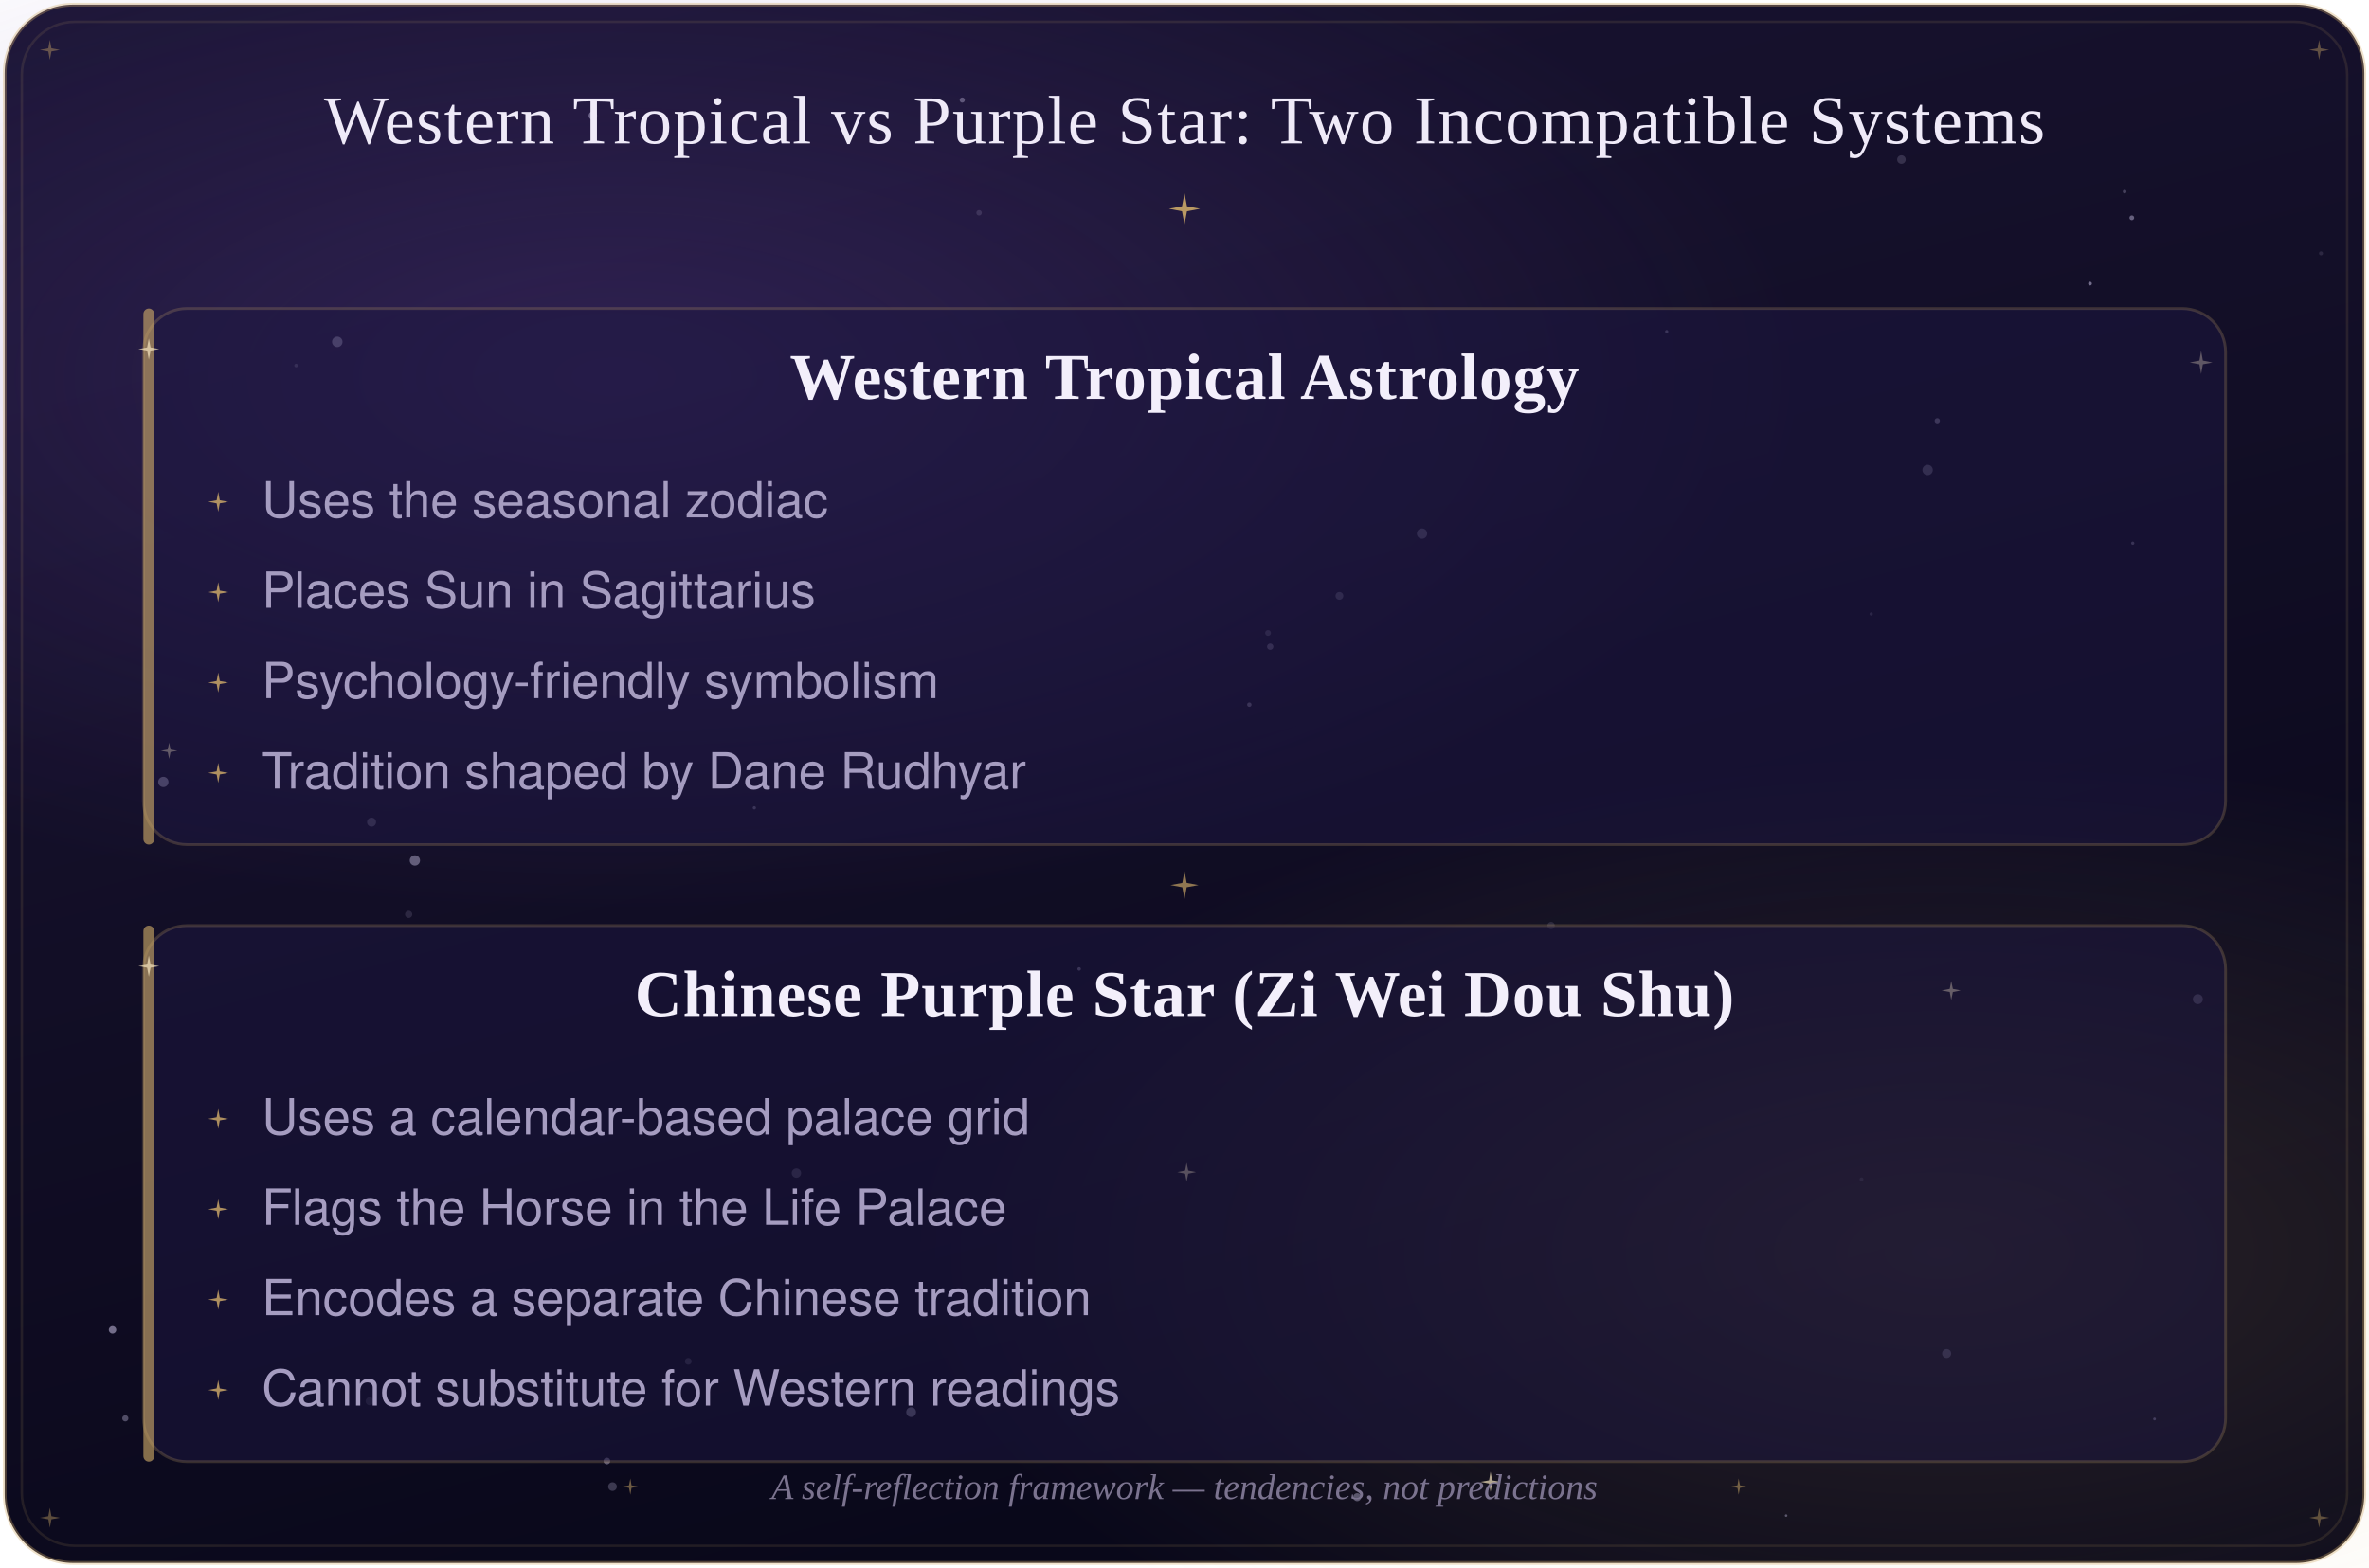
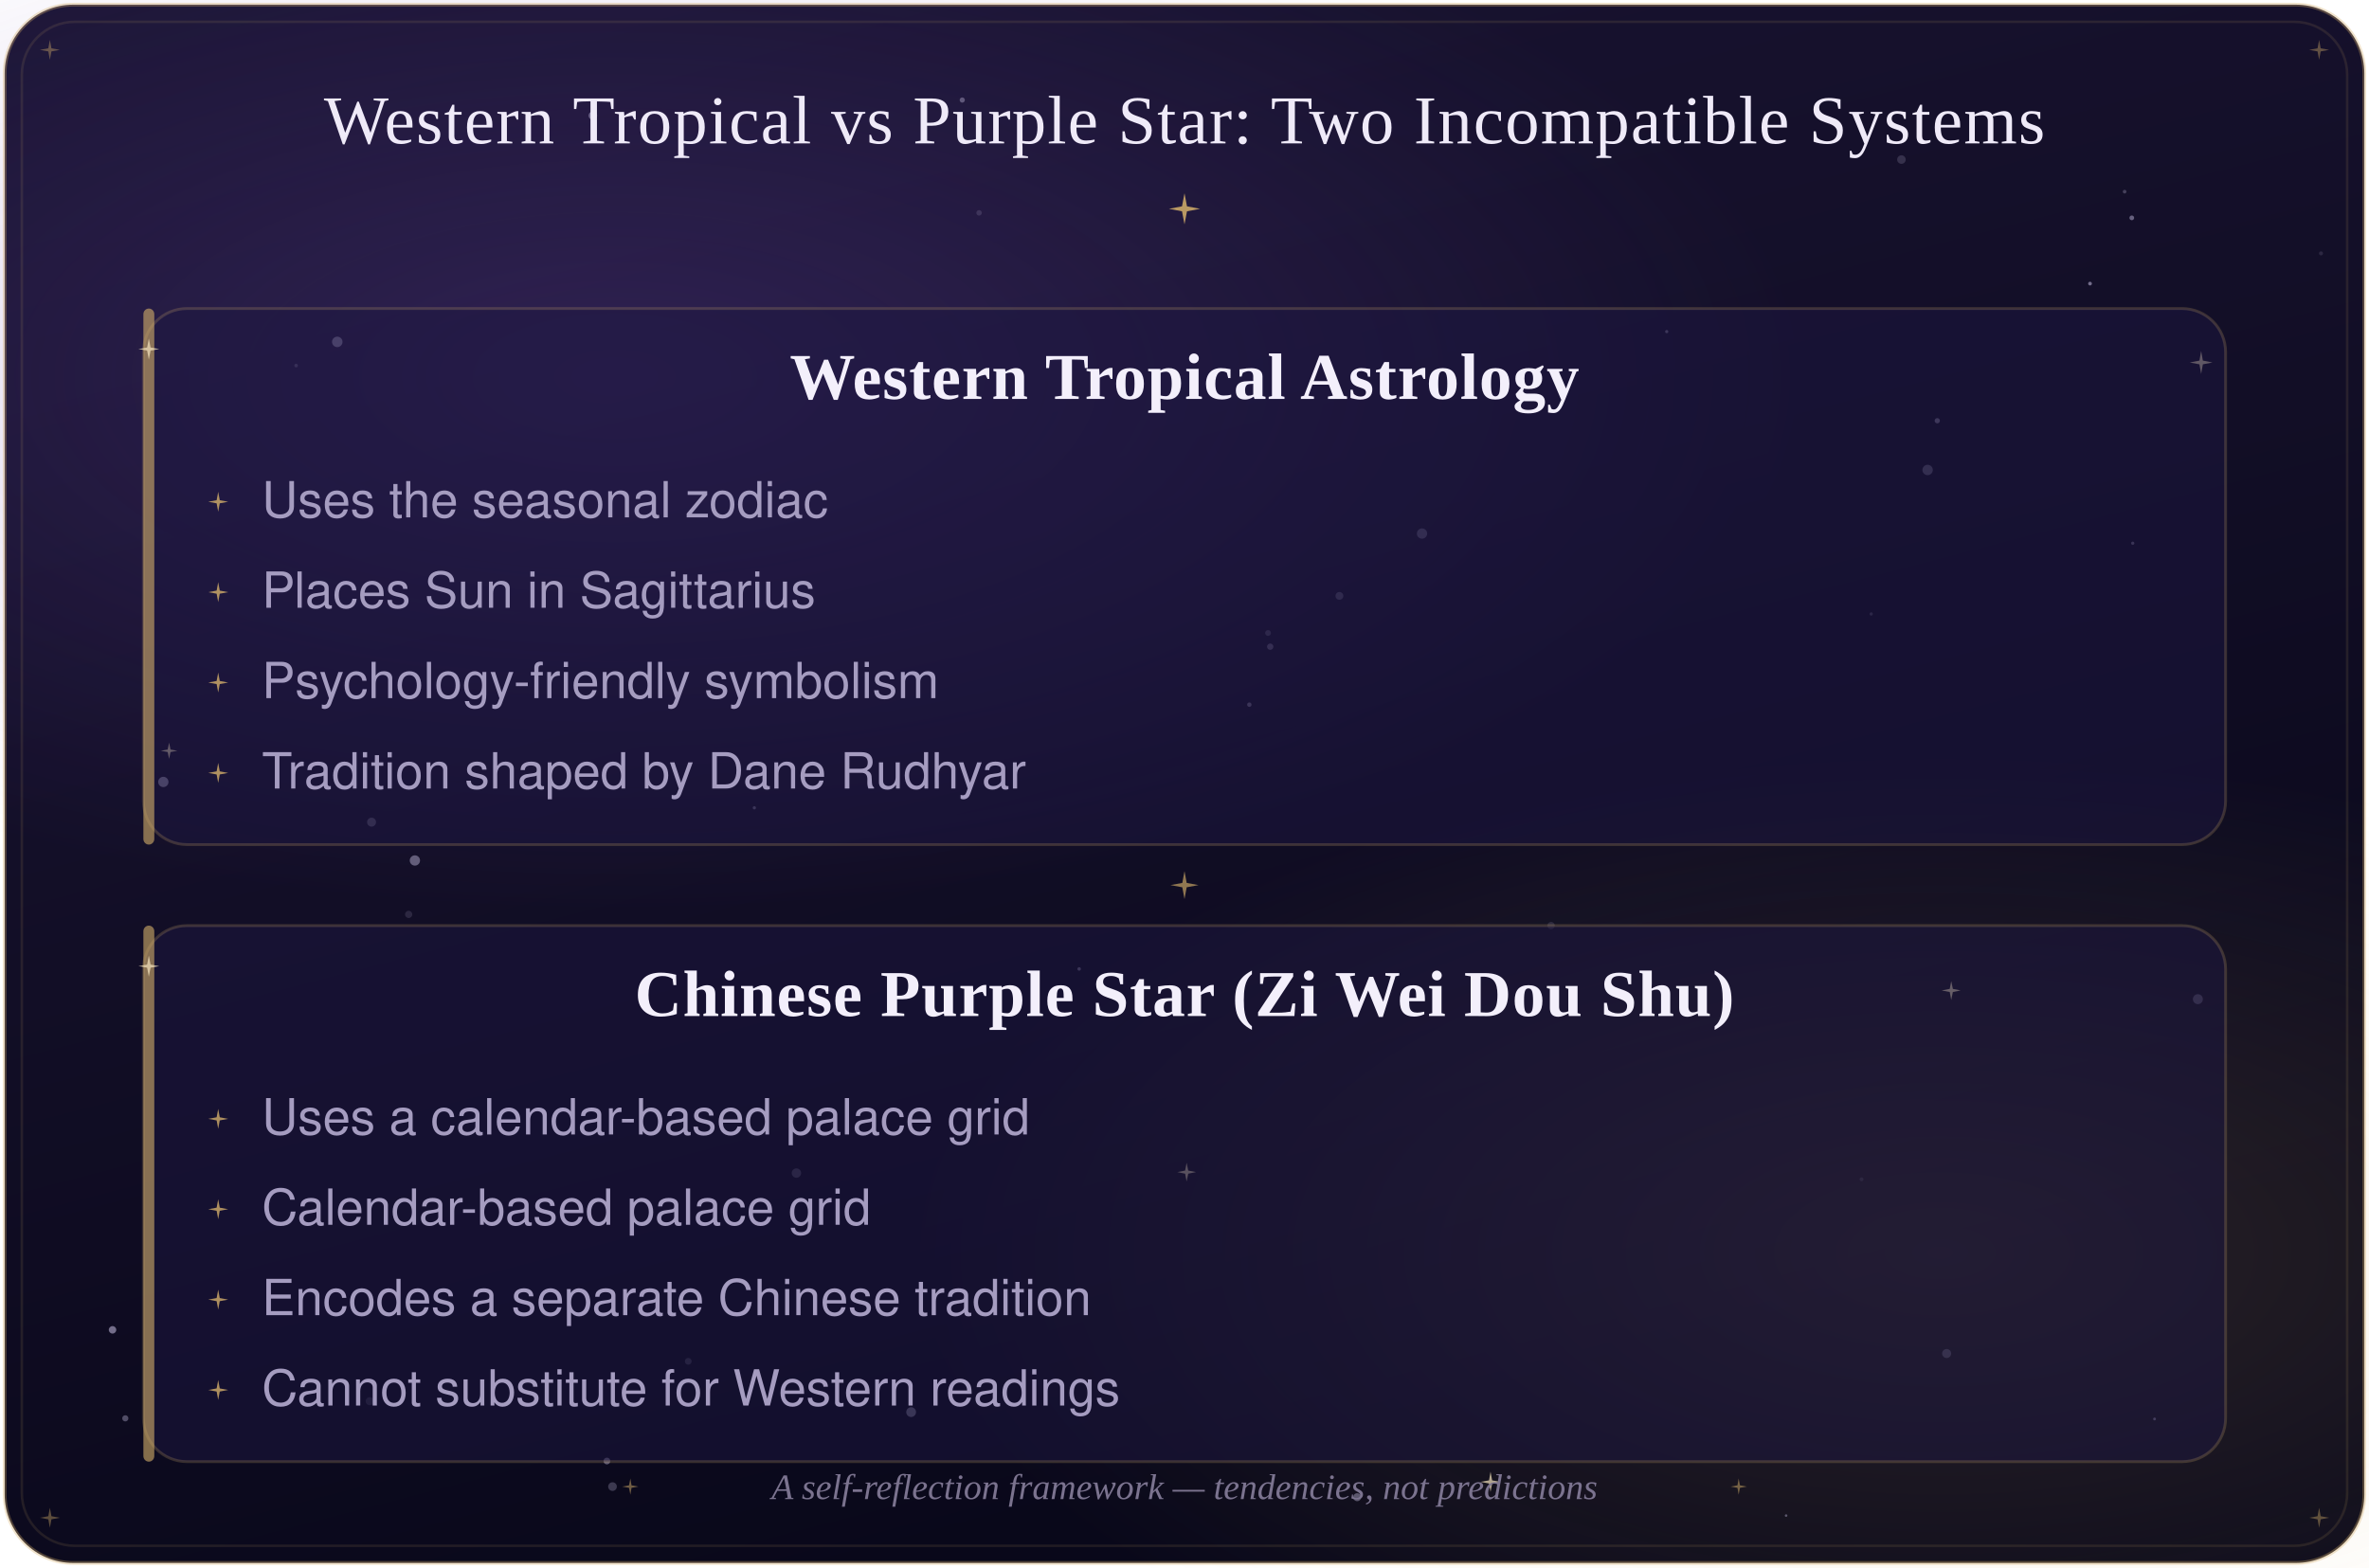
<svg xmlns="http://www.w3.org/2000/svg" viewBox="0 0 760 503" role="img" aria-label="Western Tropical vs Purple Star: Two Incompatible Systems">
  <defs>
    <linearGradient id="kylianmbappbirthchart0en-panel" x1="0" y1="0" x2="0.4" y2="1">
      <stop offset="0" stop-color="#1a1433" />
      <stop offset="0.55" stop-color="#120e26" />
      <stop offset="1" stop-color="#09081a" />
    </linearGradient>
    <radialGradient id="kylianmbappbirthchart0en-foil" cx="0.42" cy="0.34" r="0.75">
      <stop offset="0" stop-color="#fbf0d2" />
      <stop offset="0.5" stop-color="#e8c882" />
      <stop offset="1" stop-color="#b8923f" />
    </radialGradient>
    <radialGradient id="kylianmbappbirthchart0en-glow" cx="0.5" cy="0.5" r="0.5">
      <stop offset="0" stop-color="#f6e6bf" />
      <stop offset="1" stop-color="#f6e6bf" stop-opacity="0" />
    </radialGradient>
    <radialGradient id="kylianmbappbirthchart0en-neb1" cx="0.5" cy="0.5" r="0.5">
      <stop offset="0" stop-color="#6f4bb0" stop-opacity="0.28" />
      <stop offset="1" stop-color="#6f4bb0" stop-opacity="0" />
    </radialGradient>
    <radialGradient id="kylianmbappbirthchart0en-neb2" cx="0.5" cy="0.5" r="0.5">
      <stop offset="0" stop-color="#d4af6a" stop-opacity="0.16" />
      <stop offset="1" stop-color="#d4af6a" stop-opacity="0" />
    </radialGradient>
    <linearGradient id="kylianmbappbirthchart0en-rule" x1="0" y1="0" x2="1" y2="0">
      <stop offset="0" stop-color="#d4af6a" stop-opacity="0" />
      <stop offset="0.5" stop-color="#d4af6a" stop-opacity="0.6" />
      <stop offset="1" stop-color="#d4af6a" stop-opacity="0" />
    </linearGradient>
  </defs>
  <rect x="1.5" y="1.5" width="757" height="500" rx="22" fill="url(#kylianmbappbirthchart0en-panel)" />
  <ellipse cx="198" cy="121" rx="380" ry="171" fill="url(#kylianmbappbirthchart0en-neb1)" />
  <ellipse cx="623" cy="402" rx="334" ry="161" fill="url(#kylianmbappbirthchart0en-neb2)" />
  <circle cx="40.2" cy="455.1" r="0.99" fill="#cfc8ea" opacity="0.35" />
  <circle cx="108.2" cy="109.7" r="1.68" fill="#cfc8ea" opacity="0.45" />
  <circle cx="118.6" cy="449.6" r="1.29" fill="#cfc8ea" opacity="0.15" />
  <circle cx="624.5" cy="434.3" r="1.45" fill="#cfc8ea" opacity="0.28" />
  <circle cx="681.6" cy="61.5" r="0.59" fill="#cfc8ea" opacity="0.26" />
  <circle cx="621.5" cy="135.0" r="0.84" fill="#cfc8ea" opacity="0.40" />
  <circle cx="406.8" cy="203.1" r="0.93" fill="#cfc8ea" opacity="0.21" />
  <circle cx="435.4" cy="480.4" r="1.28" fill="#cfc8ea" opacity="0.39" />
  <circle cx="308.7" cy="32.1" r="0.83" fill="#cfc8ea" opacity="0.36" />
  <circle cx="456.2" cy="171.2" r="1.65" fill="#cfc8ea" opacity="0.27" />
  <circle cx="705.1" cy="320.6" r="1.60" fill="#cfc8ea" opacity="0.28" />
  <circle cx="131.1" cy="293.4" r="1.16" fill="#cfc8ea" opacity="0.14" />
  <circle cx="194.7" cy="468.8" r="1.08" fill="#cfc8ea" opacity="0.40" />
  <circle cx="196.5" cy="477.0" r="1.39" fill="#cfc8ea" opacity="0.25" />
  <circle cx="600.3" cy="197.0" r="0.53" fill="#cfc8ea" opacity="0.22" />
  <circle cx="744.6" cy="81.3" r="0.65" fill="#cfc8ea" opacity="0.13" />
  <circle cx="242.0" cy="259.2" r="0.52" fill="#cfc8ea" opacity="0.37" />
  <circle cx="133.1" cy="276.1" r="1.65" fill="#cfc8ea" opacity="0.42" />
  <circle cx="534.7" cy="106.4" r="0.51" fill="#cfc8ea" opacity="0.38" />
  <circle cx="351.5" cy="126.3" r="0.73" fill="#cfc8ea" opacity="0.37" />
  <circle cx="670.5" cy="91.0" r="0.60" fill="#cfc8ea" opacity="0.51" />
  <circle cx="255.5" cy="376.4" r="1.51" fill="#cfc8ea" opacity="0.22" />
  <circle cx="497.6" cy="297.0" r="1.18" fill="#cfc8ea" opacity="0.14" />
  <circle cx="190.2" cy="37.1" r="1.36" fill="#cfc8ea" opacity="0.44" />
  <circle cx="119.2" cy="263.8" r="1.44" fill="#cfc8ea" opacity="0.28" />
  <circle cx="36.1" cy="426.7" r="1.20" fill="#cfc8ea" opacity="0.52" />
  <circle cx="610.0" cy="51.2" r="1.37" fill="#cfc8ea" opacity="0.18" />
  <circle cx="573.0" cy="486.3" r="0.41" fill="#cfc8ea" opacity="0.38" />
  <circle cx="429.7" cy="191.2" r="1.25" fill="#cfc8ea" opacity="0.24" />
  <circle cx="683.9" cy="69.9" r="0.76" fill="#cfc8ea" opacity="0.44" />
  <circle cx="346.2" cy="310.9" r="0.56" fill="#cfc8ea" opacity="0.39" />
  <circle cx="400.8" cy="226.1" r="0.71" fill="#cfc8ea" opacity="0.36" />
  <circle cx="597.2" cy="378.4" r="0.62" fill="#cfc8ea" opacity="0.15" />
  <circle cx="220.8" cy="436.8" r="1.09" fill="#cfc8ea" opacity="0.19" />
  <circle cx="684.2" cy="174.3" r="0.52" fill="#cfc8ea" opacity="0.36" />
  <circle cx="292.3" cy="453.1" r="1.57" fill="#cfc8ea" opacity="0.39" />
  <circle cx="95.0" cy="117.3" r="0.58" fill="#cfc8ea" opacity="0.25" />
  <circle cx="618.4" cy="150.8" r="1.67" fill="#cfc8ea" opacity="0.30" />
  <circle cx="407.5" cy="207.5" r="1.02" fill="#cfc8ea" opacity="0.29" />
  <circle cx="691.2" cy="455.3" r="0.45" fill="#cfc8ea" opacity="0.45" />
  <circle cx="314.1" cy="68.3" r="0.88" fill="#cfc8ea" opacity="0.15" />
  <circle cx="52.4" cy="250.9" r="1.65" fill="#cfc8ea" opacity="0.51" />
  <path d="M 54.255 238.3 L 54.7 240.5 L 56.9 240.892 L 54.7 241.3 L 54.255 243.5 L 53.8 241.3 L 51.6 240.892 L 53.8 240.5 Z" fill="#f6e6bf" opacity="0.669" />
  <path d="M 625.974 314.8 L 626.5 317.3 L 629.0 317.808 L 626.5 318.3 L 625.974 320.9 L 625.5 318.3 L 622.9 317.808 L 625.5 317.3 Z" fill="#f6e6bf" opacity="0.69" />
  <path d="M 478.18 472.2 L 478.7 475.0 L 481.4 475.483 L 478.7 476.0 L 478.18 478.7 L 477.7 476.0 L 474.9 475.483 L 477.7 475.0 Z" fill="#f6e6bf" opacity="0.701" />
  <path d="M 380.673 373.1 L 381.2 375.6 L 383.7 376.088 L 381.2 376.6 L 380.673 379.1 L 380.2 376.6 L 377.7 376.088 L 380.2 375.6 Z" fill="#f6e6bf" opacity="0.57" />
  <path d="M 706.152 112.6 L 706.7 115.7 L 709.8 116.316 L 706.7 116.9 L 706.152 120.0 L 705.6 116.9 L 702.5 116.316 L 705.6 115.7 Z" fill="#f6e6bf" opacity="0.638" />
  <rect x="1.5" y="1.5" width="757" height="500" rx="22" fill="none" stroke="#d4af6a" stroke-opacity="0.34" stroke-width="1.2" />
  <rect x="7" y="7" width="746" height="489" rx="17" fill="none" stroke="#d4af6a" stroke-opacity="0.12" stroke-width="0.8" />
  <path d="M 16 12.8 L 16.5 15.5 L 19.2 16 L 16.5 16.5 L 16 19.2 L 15.5 16.5 L 12.8 16 L 15.5 15.5 Z" fill="#d4af6a" opacity="0.4" />
  <path d="M 744 12.8 L 744.5 15.5 L 747.2 16 L 744.5 16.5 L 744 19.2 L 743.5 16.5 L 740.8 16 L 743.5 15.5 Z" fill="#d4af6a" opacity="0.4" />
  <path d="M 16 483.8 L 16.5 486.5 L 19.2 487 L 16.5 487.5 L 16 490.2 L 15.5 487.5 L 12.8 487 L 15.5 486.5 Z" fill="#d4af6a" opacity="0.4" />
  <path d="M 744 483.8 L 744.5 486.5 L 747.2 487 L 744.5 487.5 L 744 490.2 L 743.5 487.5 L 740.8 487 L 743.5 486.5 Z" fill="#d4af6a" opacity="0.4" />
  <text x="380" y="46" text-anchor="middle" font-family="Georgia, 'Times New Roman', serif" font-size="22" letter-spacing="0.4" fill="#efeaf8">Western Tropical vs Purple Star: Two Incompatible Systems</text>
  <line x1="230" y1="67" x2="368" y2="67" stroke="url(#kylianmbappbirthchart0en-rule)" stroke-width="1" />
  <line x1="392" y1="67" x2="530" y2="67" stroke="url(#kylianmbappbirthchart0en-rule)" stroke-width="1" />
  <path d="M 380 62.0 L 380.8 66.2 L 385.0 67 L 380.8 67.8 L 380 72.0 L 379.2 67.8 L 375.0 67 L 379.2 66.2 Z" fill="#d4af6a" opacity="0.85" />
  <rect x="46" y="99" width="668" height="172.0" rx="14" fill="#1d1740" fill-opacity="0.5" stroke="#d4af6a" stroke-opacity="0.22" stroke-width="0.9" />
  <rect x="46" y="99" width="3.5" height="172.0" rx="1.8" fill="#d4af6a" fill-opacity="0.6" />
  <path d="M 47.75 108.6 L 48.3 111.5 L 51.1 112 L 48.3 112.5 L 47.75 115.4 L 47.2 112.5 L 44.4 112 L 47.2 111.5 Z" fill="#f6e6bf" opacity="0.7" />
  <text x="380" y="128.0" text-anchor="middle" font-family="Georgia, 'Times New Roman', serif" font-size="21" font-weight="700" letter-spacing="0.3" fill="#f3effb">Western Tropical Astrology</text>
  <path d="M 70 157.8 L 70.5 160.5 L 73.2 161 L 70.5 161.5 L 70 164.2 L 69.5 161.5 L 66.8 161 L 69.5 160.5 Z" fill="#d4af6a" opacity="0.8" />
  <text x="84" y="166.0" font-family="Helvetica, Arial, sans-serif" font-size="16" fill="#a59cc0">Uses the seasonal zodiac</text>
  <path d="M 70 186.8 L 70.5 189.5 L 73.2 190 L 70.5 190.5 L 70 193.2 L 69.5 190.5 L 66.8 190 L 69.5 189.5 Z" fill="#d4af6a" opacity="0.8" />
  <text x="84" y="195.0" font-family="Helvetica, Arial, sans-serif" font-size="16" fill="#a59cc0">Places Sun in Sagittarius</text>
  <path d="M 70 215.8 L 70.5 218.5 L 73.2 219 L 70.5 219.5 L 70 222.2 L 69.5 219.5 L 66.8 219 L 69.5 218.5 Z" fill="#d4af6a" opacity="0.8" />
  <text x="84" y="224.0" font-family="Helvetica, Arial, sans-serif" font-size="16" fill="#a59cc0">Psychology-friendly symbolism</text>
  <path d="M 70 244.8 L 70.5 247.5 L 73.2 248 L 70.5 248.5 L 70 251.2 L 69.5 248.5 L 66.8 248 L 69.5 247.5 Z" fill="#d4af6a" opacity="0.8" />
  <text x="84" y="253.0" font-family="Helvetica, Arial, sans-serif" font-size="16" fill="#a59cc0">Tradition shaped by Dane Rudhyar</text>
  <path d="M 380 279.5 L 380.7 283.3 L 384.5 284 L 380.7 284.7 L 380 288.5 L 379.3 284.7 L 375.5 284 L 379.3 283.3 Z" fill="#d4af6a" opacity="0.65" />
  <rect x="46" y="297" width="668" height="172.0" rx="14" fill="#1d1740" fill-opacity="0.5" stroke="#d4af6a" stroke-opacity="0.22" stroke-width="0.9" />
  <rect x="46" y="297" width="3.5" height="172.0" rx="1.8" fill="#d4af6a" fill-opacity="0.6" />
  <path d="M 47.75 306.6 L 48.3 309.5 L 51.1 310 L 48.3 310.5 L 47.75 313.4 L 47.2 310.5 L 44.4 310 L 47.2 309.5 Z" fill="#f6e6bf" opacity="0.7" />
  <text x="380" y="326.0" text-anchor="middle" font-family="Georgia, 'Times New Roman', serif" font-size="21" font-weight="700" letter-spacing="0.3" fill="#f3effb">Chinese Purple Star (Zi Wei Dou Shu)</text>
  <path d="M 70 355.8 L 70.5 358.5 L 73.2 359 L 70.5 359.5 L 70 362.2 L 69.5 359.5 L 66.8 359 L 69.5 358.5 Z" fill="#d4af6a" opacity="0.8" />
  <text x="84" y="364.0" font-family="Helvetica, Arial, sans-serif" font-size="16" fill="#a59cc0">Uses a calendar-based palace grid</text>
  <path d="M 70 384.8 L 70.5 387.5 L 73.2 388 L 70.5 388.5 L 70 391.2 L 69.5 388.5 L 66.8 388 L 69.5 387.5 Z" fill="#d4af6a" opacity="0.8" />
-   <text x="84" y="393.0" font-family="Helvetica, Arial, sans-serif" font-size="16" fill="#a59cc0">Flags the Horse in the Life Palace</text>
+   <text x="84" y="393.0" font-family="Helvetica, Arial, sans-serif" font-size="16" fill="#a59cc0">Calendar-based palace grid</text>
  <path d="M 70 413.8 L 70.5 416.5 L 73.2 417 L 70.5 417.5 L 70 420.2 L 69.5 417.5 L 66.8 417 L 69.5 416.5 Z" fill="#d4af6a" opacity="0.8" />
  <text x="84" y="422.0" font-family="Helvetica, Arial, sans-serif" font-size="16" fill="#a59cc0">Encodes a separate Chinese tradition</text>
  <path d="M 70 442.8 L 70.5 445.5 L 73.2 446 L 70.5 446.5 L 70 449.2 L 69.5 446.5 L 66.8 446 L 69.5 445.5 Z" fill="#d4af6a" opacity="0.8" />
  <text x="84" y="451.0" font-family="Helvetica, Arial, sans-serif" font-size="16" fill="#a59cc0">Cannot substitute for Western readings</text>
  <path d="M 202.227 474.4 L 202.6 476.6 L 204.8 477 L 202.6 477.4 L 202.227 479.6 L 201.8 477.4 L 199.6 477 L 201.8 476.6 Z" fill="#d4af6a" opacity="0.5" />
  <text x="380" y="481" text-anchor="middle" font-family="Georgia, 'Times New Roman', serif" font-style="italic" font-size="11.5" fill="#7b738f">A self-reflection framework — tendencies, not predictions</text>
  <path d="M 557.773 474.4 L 558.2 476.6 L 560.4 477 L 558.2 477.4 L 557.773 479.6 L 557.4 477.4 L 555.2 477 L 557.4 476.6 Z" fill="#d4af6a" opacity="0.5" />
</svg>
